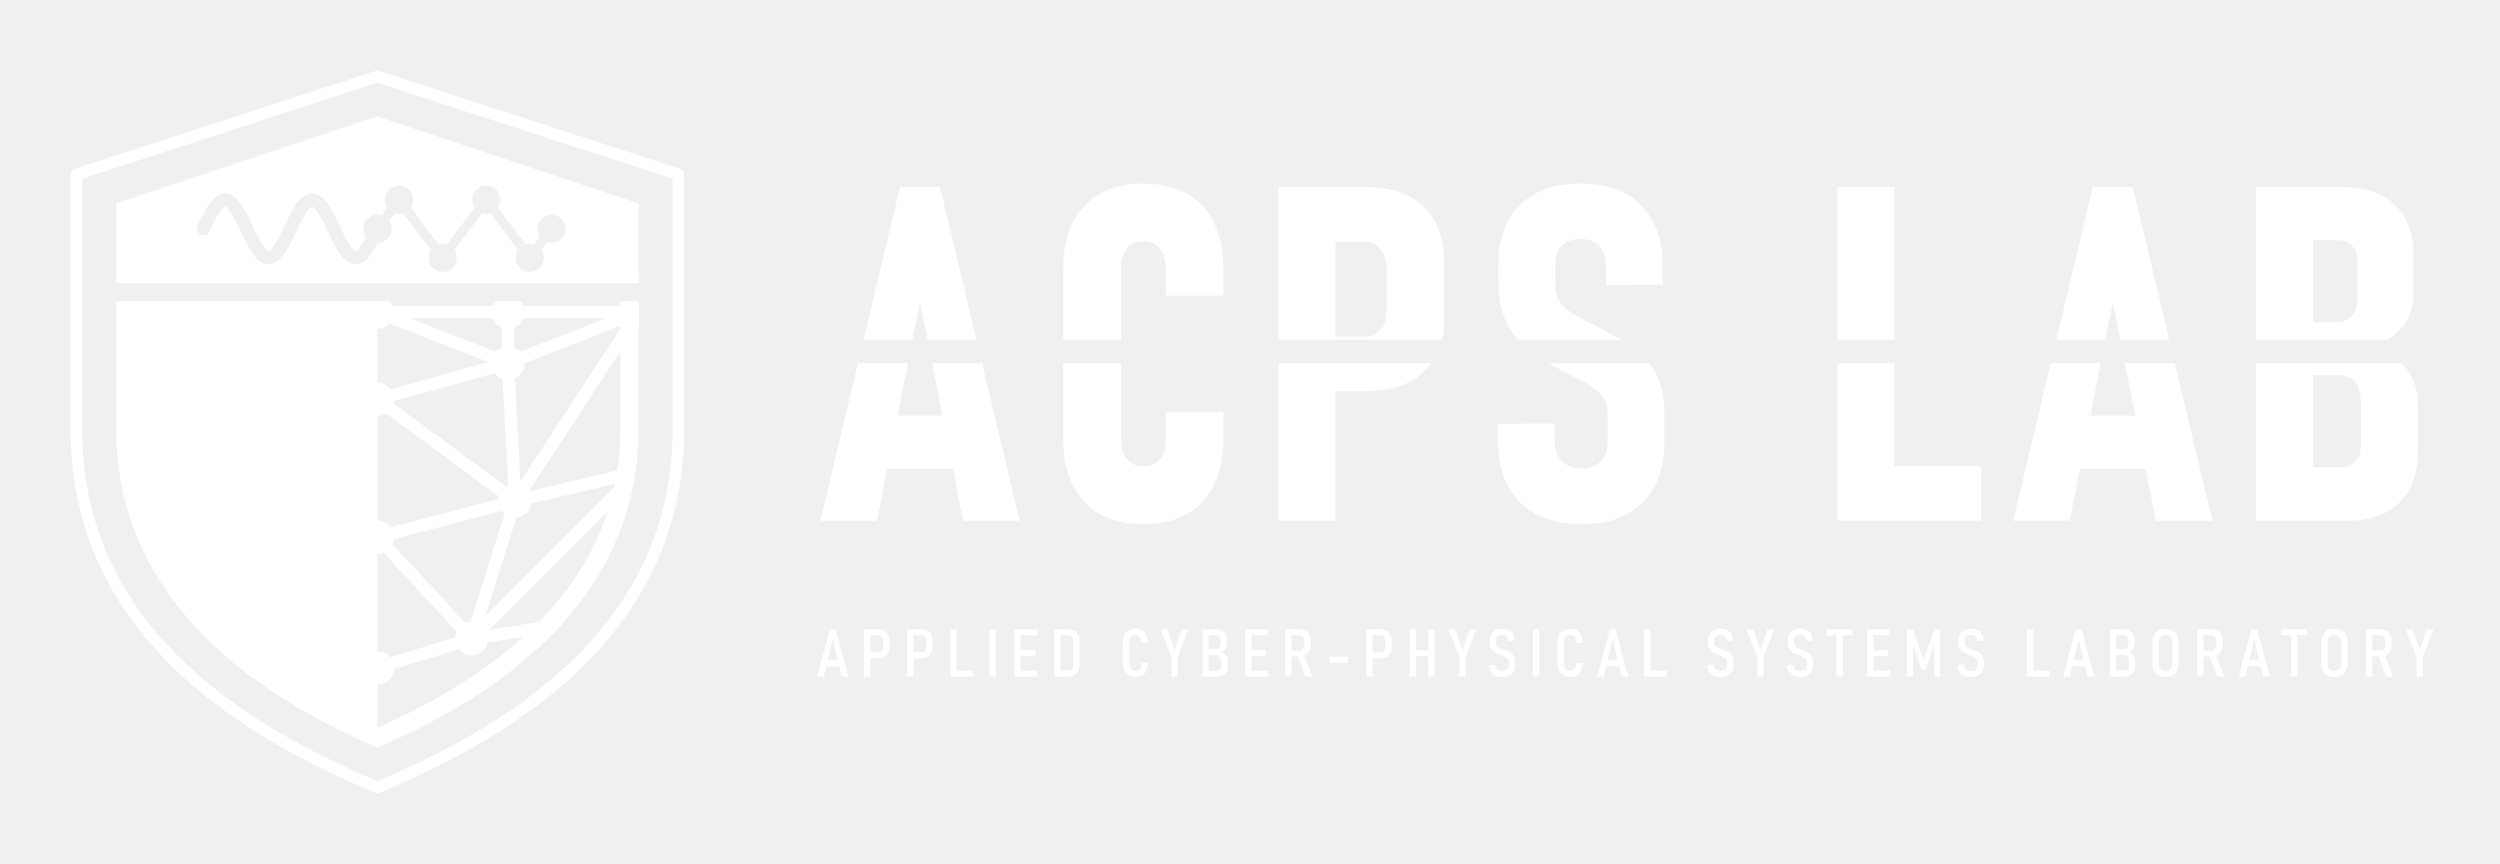
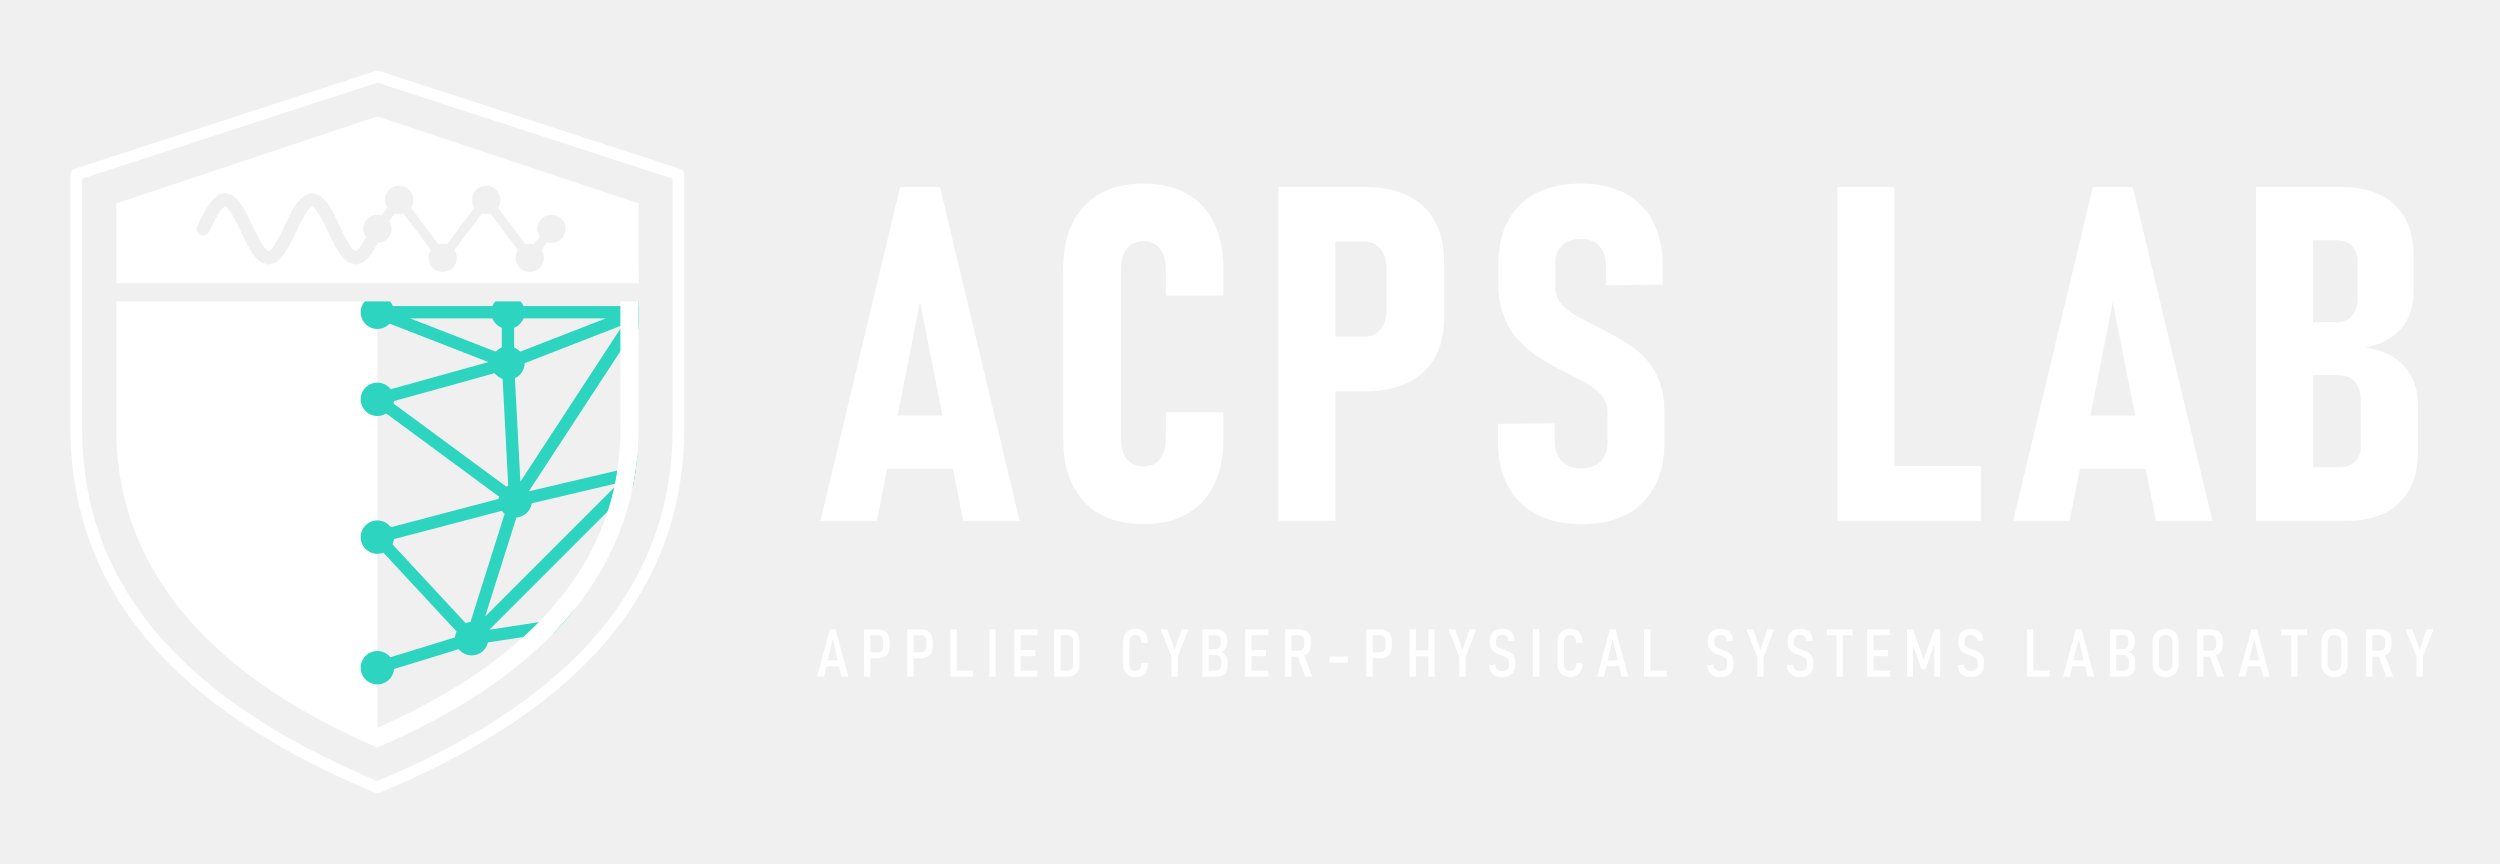
<svg xmlns="http://www.w3.org/2000/svg" viewBox="0 0 579 200" role="img" aria-labelledby="hd-t">
-   <defs>
-     <mask id="hd-st" maskUnits="userSpaceOnUse" x="-20" y="-120" width="384" height="160">
-       <rect x="-20" y="-120" width="384" height="160" fill="#fff" />
-       <rect x="-20" y="-38.5" width="384" height="5" fill="#000" />
-     </mask>
-   </defs>
  <g transform="translate(3.4 15.2) scale(0.84)">
    <defs>
      <clipPath id="hd-clip">
        <path d="M100 14 L172 38 V100 C172 142 142 170 100 188 C58 170 28 142 28 100 V38 Z" />
      </clipPath>
      <mask id="hd-ko" maskUnits="userSpaceOnUse" x="0" y="0" width="200" height="200">
        <rect width="200" height="200" fill="#fff" />
        <path d="M52.0 45.00 L53.0 42.93 L54.0 41.00 L55.0 39.34 L56.0 38.07 L57.0 37.27 L58.0 37.00 L59.0 37.27 L60.0 38.07 L61.0 39.34 L62.0 41.00 L63.0 42.93 L64.0 45.00 L65.0 47.07 L66.0 49.00 L67.0 50.66 L68.0 51.93 L69.0 52.73 L70.0 53.00 L71.0 52.73 L72.0 51.93 L73.0 50.66 L74.0 49.00 L75.0 47.07 L76.0 45.00 L77.0 42.93 L78.0 41.00 L79.0 39.34 L80.0 38.07 L81.0 37.27 L82.0 37.00 L83.0 37.27 L84.0 38.07 L85.0 39.34 L86.0 41.00 L87.0 42.93 L88.0 45.00 L89.0 47.07 L90.0 49.00 L91.0 50.66 L92.0 51.93 L93.0 52.73 L94.0 53.00 L95.0 52.73 L96.0 51.93 L97.0 50.66 L98.0 49.00 L99.0 47.07 L100.0 45.00" fill="none" stroke="#000" stroke-width="3.6" stroke-linecap="round" />
        <path d="M100 45.00 L106 37.00 L118 53.00 L130 37.00 L142 53.00 L148 45.00" fill="none" stroke="#000" stroke-width="2.6" stroke-linejoin="miter" stroke-linecap="round" />
        <circle cx="100" cy="45.00" r="3.9" fill="#000" />
        <circle cx="106" cy="37.00" r="3.9" fill="#000" />
        <circle cx="118" cy="53.00" r="3.9" fill="#000" />
        <circle cx="130" cy="37.00" r="3.9" fill="#000" />
        <circle cx="142" cy="53.00" r="3.9" fill="#000" />
        <circle cx="148" cy="45.00" r="3.9" fill="#000" />
        <rect x="0" y="60" width="200" height="5" fill="#000" />
      </mask>
    </defs>
    <path d="M100 3 L183 30 V100 C183 149 148 179 100 199 C52 179 17 149 17 100 V30 Z" fill="none" stroke="#ffffff" stroke-width="3.2" stroke-linejoin="round" />
    <g mask="url(#hd-ko)">
      <g clip-path="url(#hd-clip)">
        <rect x="0" y="0" width="200" height="62" fill="#ffffff" />
        <rect x="0" y="62" width="100" height="140" fill="#ffffff" />
      </g>
      <g clip-path="url(#hd-clip)">
-         <path d="M172 56 V100 C172 142 142 170 100 188" fill="none" stroke="#ffffff" stroke-width="10" stroke-linejoin="round" />
-       </g>
-       <g clip-path="url(#hd-clip)">
-         <path d="M136 82 L172 68 M136 82 L100 92 M136 82 L138 120 M100 92 L138 120 M172 68 L138 120 M138 120 L172 112 M138 120 L100 130 M138 120 L126 158 M100 130 L126 158 M172 112 L126 158 M126 158 L100 166 M126 158 L152 154 M100 68 L136 82 M136 68 L136 82 M100 68 L172 68" fill="none" stroke="#ffffff" stroke-width="3.4" stroke-linecap="round" />
-         <g fill="#ffffff">
+         <path d="M136 82 L172 68 M136 82 L100 92 M136 82 L138 120 M100 92 L138 120 M172 68 L138 120 M138 120 L172 112 M138 120 L100 130 M138 120 L126 158 M100 130 L126 158 M172 112 L126 158 M126 158 L100 166 M126 158 L152 154 M100 68 L136 82 M136 68 L136 82 M100 68 L172 68" fill="none" stroke="#2dd4bf" stroke-width="3.4" stroke-linecap="round" />
+         <g fill="#2dd4bf">
          <circle cx="172" cy="68" r="4.6" />
          <circle cx="172" cy="112" r="4.6" />
          <circle cx="152" cy="154" r="4.6" />
          <circle cx="136" cy="82" r="4.6" />
          <circle cx="138" cy="120" r="4.6" />
          <circle cx="126" cy="158" r="4.6" />
          <circle cx="100" cy="92" r="4.6" />
          <circle cx="100" cy="130" r="4.6" />
          <circle cx="100" cy="166" r="4.6" />
          <circle cx="100" cy="68" r="4.6" />
          <circle cx="136" cy="68" r="4.6" />
        </g>
      </g>
+       <g clip-path="url(#hd-clip)">
+         <path d="M172 56 V100 C172 142 142 170 100 188" fill="none" stroke="#ffffff" stroke-width="10" stroke-linejoin="round" />
+       </g>
    </g>
  </g>
-   <path transform="translate(189.0 120.6) scale(1.0885)" d="M0.928 0.0 17.871 -70.996H26.367L43.311 0.0H31.299L22.119 -46.533L12.939 0.0ZM12.451 -11.035V-22.363H31.787V-11.035Z M69.625 0.732Q64.254 0.732 60.445 -1.392Q56.637 -3.516 54.61 -7.568Q52.584 -11.621 52.584 -17.334V-53.662Q52.584 -59.424 54.61 -63.452Q56.637 -67.48 60.445 -69.604Q64.254 -71.729 69.625 -71.729Q75.045 -71.729 78.854 -69.604Q82.662 -67.48 84.664 -63.428Q86.666 -59.375 86.666 -53.613V-47.9H74.41V-53.613Q74.41 -55.42 73.873 -56.714Q73.336 -58.008 72.262 -58.74Q71.188 -59.473 69.625 -59.473Q67.428 -59.473 66.158 -57.935Q64.889 -56.396 64.889 -53.662V-17.334Q64.889 -14.6 66.158 -13.086Q67.428 -11.572 69.625 -11.572Q71.969 -11.572 73.189 -13.11Q74.41 -14.648 74.41 -17.383V-23.096H86.666V-17.383Q86.666 -11.621 84.664 -7.568Q82.662 -3.516 78.854 -1.392Q75.045 0.732 69.625 0.732Z M104.045 -27.539V-39.16H116.594Q118.84 -39.16 120.109 -40.707Q121.379 -42.254 121.379 -44.971V-53.32Q121.379 -56.201 120.137 -57.788Q118.894 -59.375 116.594 -59.375H104.045V-70.996H116.936Q122.25 -70.996 125.965 -69.141Q129.68 -67.285 131.657 -63.721Q133.635 -60.156 133.635 -55.078V-43.115Q133.635 -38.184 131.648 -34.692Q129.662 -31.201 125.936 -29.37Q122.209 -27.539 116.936 -27.539ZM98.381 0.0V-70.996H110.49V0.0Z M162.928 0.732Q157.312 0.732 153.333 -1.343Q149.354 -3.418 147.229 -7.324Q145.105 -11.23 145.105 -16.797V-20.605L157.166 -20.703V-16.895Q157.166 -14.209 158.68 -12.671Q160.193 -11.133 162.879 -11.133Q165.516 -11.133 166.956 -12.646Q168.396 -14.16 168.396 -16.797V-22.998Q168.396 -25.195 167.103 -26.685Q165.809 -28.174 163.66 -29.37Q161.512 -30.566 159.021 -31.787Q156.629 -33.008 154.163 -34.521Q151.697 -36.035 149.671 -38.159Q147.645 -40.283 146.399 -43.359Q145.154 -46.436 145.154 -50.781V-54.443Q145.154 -62.646 149.769 -67.188Q154.383 -71.729 162.781 -71.729Q170.936 -71.729 175.525 -67.139Q180.115 -62.549 180.115 -54.248V-50.244L168.055 -50.098V-54.15Q168.055 -56.885 166.663 -58.423Q165.271 -59.961 162.781 -59.961Q160.145 -59.961 158.704 -58.569Q157.264 -57.178 157.264 -54.736V-50.0Q157.264 -47.51 158.753 -45.923Q160.242 -44.336 162.61 -43.14Q164.979 -41.943 167.615 -40.527Q169.91 -39.355 172.181 -37.988Q174.451 -36.621 176.331 -34.668Q178.211 -32.715 179.358 -29.834Q180.506 -26.953 180.506 -22.705V-16.797Q180.506 -8.496 175.892 -3.882Q171.277 0.732 162.928 0.732Z  M217.314 0.0V-70.996H229.424V0.0ZM222.295 0.0V-11.621H247.881V0.0Z M254.713 0.0 271.656 -70.996H280.152L297.096 0.0H285.084L275.904 -46.533L266.725 0.0ZM266.236 -11.035V-22.363H285.572V-11.035Z M313.303 0.0V-11.377H323.947Q326.193 -11.377 327.438 -12.573Q328.684 -13.77 328.684 -15.918V-25.439Q328.684 -28.076 327.414 -29.541Q326.145 -31.006 323.752 -31.006H313.303V-42.236H323.459Q325.607 -42.236 326.804 -43.604Q328.0 -44.971 328.0 -47.51V-55.127Q328.0 -57.275 326.804 -58.472Q325.607 -59.668 323.508 -59.668H313.303V-70.996H324.729Q331.955 -70.996 335.935 -67.163Q339.914 -63.33 339.914 -56.348V-48.73Q339.914 -43.896 337.204 -40.796Q334.494 -37.695 329.562 -36.865Q334.934 -36.133 337.888 -32.91Q340.842 -29.688 340.842 -24.463V-14.795Q340.842 -7.764 336.911 -3.882Q332.98 0.0 325.803 0.0ZM306.369 0.0V-70.996H318.527V0.0Z" fill="#ffffff" mask="url(#hd-st)" />
+   <path transform="translate(189.0 120.6) scale(1.0885)" d="M0.928 0.0 17.871 -70.996H26.367L43.311 0.0H31.299L22.119 -46.533L12.939 0.0ZM12.451 -11.035V-22.363H31.787V-11.035Z M69.625 0.732Q64.254 0.732 60.445 -1.392Q56.637 -3.516 54.61 -7.568Q52.584 -11.621 52.584 -17.334V-53.662Q52.584 -59.424 54.61 -63.452Q56.637 -67.48 60.445 -69.604Q64.254 -71.729 69.625 -71.729Q75.045 -71.729 78.854 -69.604Q82.662 -67.48 84.664 -63.428Q86.666 -59.375 86.666 -53.613V-47.9H74.41V-53.613Q74.41 -55.42 73.873 -56.714Q73.336 -58.008 72.262 -58.74Q71.188 -59.473 69.625 -59.473Q67.428 -59.473 66.158 -57.935Q64.889 -56.396 64.889 -53.662V-17.334Q64.889 -14.6 66.158 -13.086Q67.428 -11.572 69.625 -11.572Q71.969 -11.572 73.189 -13.11Q74.41 -14.648 74.41 -17.383V-23.096H86.666V-17.383Q86.666 -11.621 84.664 -7.568Q82.662 -3.516 78.854 -1.392Q75.045 0.732 69.625 0.732Z M104.045 -27.539V-39.16H116.594Q118.84 -39.16 120.109 -40.707Q121.379 -42.254 121.379 -44.971V-53.32Q121.379 -56.201 120.137 -57.788Q118.894 -59.375 116.594 -59.375H104.045V-70.996H116.936Q122.25 -70.996 125.965 -69.141Q129.68 -67.285 131.657 -63.721Q133.635 -60.156 133.635 -55.078V-43.115Q133.635 -38.184 131.648 -34.692Q129.662 -31.201 125.936 -29.37Q122.209 -27.539 116.936 -27.539ZM98.381 0.0V-70.996H110.49V0.0Z M162.928 0.732Q157.312 0.732 153.333 -1.343Q149.354 -3.418 147.229 -7.324Q145.105 -11.23 145.105 -16.797V-20.605L157.166 -20.703V-16.895Q157.166 -14.209 158.68 -12.671Q160.193 -11.133 162.879 -11.133Q165.516 -11.133 166.956 -12.646Q168.396 -14.16 168.396 -16.797V-22.998Q168.396 -25.195 167.103 -26.685Q165.809 -28.174 163.66 -29.37Q161.512 -30.566 159.021 -31.787Q156.629 -33.008 154.163 -34.521Q151.697 -36.035 149.671 -38.159Q147.645 -40.283 146.399 -43.359Q145.154 -46.436 145.154 -50.781V-54.443Q145.154 -62.646 149.769 -67.188Q154.383 -71.729 162.781 -71.729Q170.936 -71.729 175.525 -67.139Q180.115 -62.549 180.115 -54.248V-50.244L168.055 -50.098V-54.15Q168.055 -56.885 166.663 -58.423Q165.271 -59.961 162.781 -59.961Q160.145 -59.961 158.704 -58.569Q157.264 -57.178 157.264 -54.736V-50.0Q157.264 -47.51 158.753 -45.923Q160.242 -44.336 162.61 -43.14Q164.979 -41.943 167.615 -40.527Q169.91 -39.355 172.181 -37.988Q174.451 -36.621 176.331 -34.668Q178.211 -32.715 179.358 -29.834Q180.506 -26.953 180.506 -22.705V-16.797Q180.506 -8.496 175.892 -3.882Q171.277 0.732 162.928 0.732Z  M217.314 0.0V-70.996H229.424V0.0ZM222.295 0.0V-11.621H247.881V0.0Z M254.713 0.0 271.656 -70.996H280.152L297.096 0.0H285.084L275.904 -46.533L266.725 0.0ZM266.236 -11.035V-22.363H285.572V-11.035Z M313.303 0.0V-11.377H323.947Q326.193 -11.377 327.438 -12.573Q328.684 -13.77 328.684 -15.918V-25.439Q328.684 -28.076 327.414 -29.541Q326.145 -31.006 323.752 -31.006H313.303V-42.236H323.459Q325.607 -42.236 326.804 -43.604Q328.0 -44.971 328.0 -47.51V-55.127Q328.0 -57.275 326.804 -58.472Q325.607 -59.668 323.508 -59.668H313.303V-70.996H324.729Q331.955 -70.996 335.935 -67.163Q339.914 -63.33 339.914 -56.348V-48.73Q339.914 -43.896 337.204 -40.796Q334.494 -37.695 329.562 -36.865Q334.934 -36.133 337.888 -32.91Q340.842 -29.688 340.842 -24.463V-14.795Q340.842 -7.764 336.911 -3.882Q332.98 0.0 325.803 0.0ZM306.369 0.0V-70.996H318.527V0.0Z" fill="#ffffff" />
  <path transform="translate(189.0 156.7) scale(1.0285)" d="M0.24 0.0 3.111 -10.649H4.386L7.257 0.0H5.73L3.749 -8.502L1.767 0.0ZM1.881 -2.326V-3.668H5.722V-2.326Z M11.566 -4.131V-5.478H13.969Q14.486 -5.478 14.786 -5.83Q15.087 -6.183 15.087 -6.787V-7.963Q15.087 -8.587 14.786 -8.945Q14.486 -9.302 13.969 -9.302H11.566V-10.649H13.934Q14.748 -10.649 15.331 -10.33Q15.914 -10.01 16.227 -9.412Q16.539 -8.815 16.539 -7.979V-6.761Q16.539 -5.943 16.224 -5.353Q15.909 -4.763 15.326 -4.447Q14.743 -4.131 13.934 -4.131ZM10.797 0.0V-10.649H12.217V0.0Z M21.297 -4.131V-5.478H23.701Q24.217 -5.478 24.518 -5.83Q24.819 -6.183 24.819 -6.787V-7.963Q24.819 -8.587 24.518 -8.945Q24.217 -9.302 23.701 -9.302H21.297V-10.649H23.665Q24.479 -10.649 25.063 -10.33Q25.646 -10.01 25.958 -9.412Q26.27 -8.815 26.27 -7.979V-6.761Q26.27 -5.943 25.955 -5.353Q25.641 -4.763 25.057 -4.447Q24.474 -4.131 23.665 -4.131ZM20.528 0.0V-10.649H21.948V0.0Z M30.26 0.0V-10.649H31.68V0.0ZM31.007 0.0V-1.347H35.36V0.0Z M40.456 -10.649V0.0H39.036V-10.649Z M44.64 0.0V-10.649H46.06V0.0ZM45.365 0.0V-1.347H49.846V0.0ZM45.365 -4.615V-5.962H49.357V-4.615ZM45.365 -9.302V-10.649H49.846V-9.302Z M54.553 0.0V-1.347H56.625Q57.229 -1.347 57.558 -1.683Q57.887 -2.018 57.887 -2.629V-8.021Q57.887 -8.631 57.558 -8.967Q57.229 -9.302 56.625 -9.302H54.553V-10.649H56.581Q57.892 -10.649 58.605 -9.953Q59.318 -9.256 59.318 -7.978V-2.672Q59.318 -1.824 58.995 -1.225Q58.672 -0.627 58.058 -0.313Q57.444 0.0 56.573 0.0ZM53.631 0.0V-10.649H55.052V0.0Z  M71.915 0.11Q71.039 0.11 70.405 -0.259Q69.772 -0.628 69.432 -1.318Q69.093 -2.007 69.093 -2.963V-7.679Q69.093 -8.643 69.432 -9.332Q69.772 -10.021 70.405 -10.39Q71.039 -10.759 71.915 -10.759Q72.825 -10.759 73.442 -10.403Q74.059 -10.047 74.381 -9.34Q74.703 -8.633 74.721 -7.582H73.283Q73.269 -8.174 73.108 -8.572Q72.947 -8.969 72.649 -9.172Q72.351 -9.374 71.915 -9.374Q71.277 -9.374 70.904 -8.923Q70.531 -8.471 70.531 -7.679V-2.963Q70.531 -2.171 70.904 -1.723Q71.277 -1.275 71.915 -1.275Q72.565 -1.275 72.913 -1.724Q73.262 -2.174 73.283 -3.067H74.721Q74.703 -2.016 74.381 -1.309Q74.058 -0.602 73.442 -0.246Q72.825 0.11 71.915 0.11Z M83.846 -10.649 81.461 -4.418V0.0H80.04V-4.418L77.602 -10.649H79.086L80.75 -6.003L82.362 -10.649Z M87.855 0.0V-1.337H89.924Q90.599 -1.337 90.922 -1.635Q91.245 -1.934 91.245 -2.447V-3.455Q91.245 -4.114 90.919 -4.486Q90.592 -4.859 89.974 -4.859H87.855V-6.185H89.974Q90.522 -6.185 90.814 -6.511Q91.106 -6.837 91.106 -7.444V-8.224Q91.106 -8.754 90.8 -9.033Q90.495 -9.313 89.927 -9.313H87.855V-10.649H89.987Q91.229 -10.649 91.88 -10.029Q92.53 -9.409 92.53 -8.307V-7.495Q92.53 -6.728 92.143 -6.192Q91.756 -5.655 91.011 -5.509Q91.799 -5.384 92.234 -4.817Q92.669 -4.25 92.669 -3.402V-2.384Q92.669 -1.27 92.009 -0.635Q91.349 0.0 90.164 0.0ZM86.977 0.0V-10.649H88.395V0.0Z M96.62 0.0V-10.649H98.041V0.0ZM97.345 0.0V-1.347H101.826V0.0ZM97.345 -4.615V-5.962H101.337V-4.615ZM97.345 -9.302V-10.649H101.826V-9.302Z M106.264 -4.504V-5.851H108.694Q109.283 -5.851 109.618 -6.203Q109.953 -6.554 109.953 -7.164V-7.944Q109.953 -8.581 109.618 -8.945Q109.283 -9.31 108.694 -9.31H106.264V-10.657H108.588Q109.466 -10.657 110.096 -10.346Q110.726 -10.035 111.063 -9.452Q111.4 -8.869 111.4 -8.055V-7.159Q111.4 -6.331 111.062 -5.736Q110.724 -5.142 110.095 -4.823Q109.466 -4.504 108.588 -4.504ZM105.612 0.0V-10.657H107.032V0.0ZM110.148 0.0 108.394 -4.834 109.755 -5.171 111.741 0.0Z M115.641 -4.489H119.719V-3.142H115.641Z M124.672 -4.131V-5.478H127.076Q127.592 -5.478 127.893 -5.83Q128.194 -6.183 128.194 -6.787V-7.963Q128.194 -8.587 127.893 -8.945Q127.592 -9.302 127.076 -9.302H124.672V-10.649H127.041Q127.855 -10.649 128.438 -10.33Q129.021 -10.01 129.333 -9.412Q129.645 -8.815 129.645 -7.979V-6.761Q129.645 -5.943 129.331 -5.353Q129.016 -4.763 128.433 -4.447Q127.849 -4.131 127.041 -4.131ZM123.903 0.0V-10.649H125.324V0.0Z M137.86 0.0V-10.649H139.28V0.0ZM133.635 0.0V-10.649H135.06V0.0ZM134.565 -4.571V-5.918H138.572V-4.571Z M148.656 -10.649 146.271 -4.418V0.0H144.851V-4.418L142.413 -10.649H143.896L145.561 -6.003L147.173 -10.649Z M154.5 0.11Q153.577 0.11 152.935 -0.187Q152.292 -0.483 151.945 -1.076Q151.597 -1.669 151.55 -2.547L152.938 -2.706Q152.989 -1.985 153.383 -1.621Q153.778 -1.257 154.5 -1.257Q155.231 -1.257 155.624 -1.599Q156.016 -1.942 156.016 -2.581V-3.255Q156.016 -3.735 155.773 -4.018Q155.53 -4.3 155.135 -4.482Q154.74 -4.664 154.276 -4.821Q153.828 -4.973 153.37 -5.166Q152.912 -5.36 152.535 -5.66Q152.157 -5.959 151.928 -6.442Q151.699 -6.924 151.699 -7.666V-8.108Q151.699 -9.382 152.455 -10.071Q153.211 -10.759 154.608 -10.759Q155.882 -10.759 156.568 -10.103Q157.253 -9.446 157.328 -8.143L155.96 -7.98Q155.912 -8.688 155.57 -9.041Q155.228 -9.393 154.608 -9.393Q153.894 -9.393 153.504 -9.06Q153.114 -8.728 153.114 -8.112V-7.63Q153.114 -7.124 153.379 -6.832Q153.644 -6.54 154.073 -6.362Q154.503 -6.185 154.99 -6.013Q155.424 -5.866 155.855 -5.684Q156.285 -5.502 156.644 -5.213Q157.002 -4.923 157.219 -4.458Q157.437 -3.994 157.437 -3.265V-2.557Q157.437 -1.279 156.671 -0.585Q155.904 0.11 154.5 0.11Z M162.84 -10.649V0.0H161.42V-10.649Z M169.785 0.11Q168.909 0.11 168.275 -0.259Q167.641 -0.628 167.302 -1.318Q166.962 -2.007 166.962 -2.963V-7.679Q166.962 -8.643 167.302 -9.332Q167.641 -10.021 168.275 -10.39Q168.909 -10.759 169.785 -10.759Q170.695 -10.759 171.312 -10.403Q171.929 -10.047 172.251 -9.34Q172.573 -8.633 172.591 -7.582H171.153Q171.139 -8.174 170.977 -8.572Q170.816 -8.969 170.519 -9.172Q170.221 -9.374 169.785 -9.374Q169.146 -9.374 168.774 -8.923Q168.401 -8.471 168.401 -7.679V-2.963Q168.401 -2.171 168.774 -1.723Q169.146 -1.275 169.785 -1.275Q170.435 -1.275 170.783 -1.724Q171.131 -2.174 171.153 -3.067H172.591Q172.573 -2.016 172.25 -1.309Q171.928 -0.602 171.311 -0.246Q170.695 0.11 169.785 0.11Z M175.879 0.0 178.751 -10.649H180.025L182.896 0.0H181.369L179.388 -8.502L177.406 0.0ZM177.52 -2.326V-3.668H181.362V-2.326Z M186.436 0.0V-10.649H187.856V0.0ZM187.183 0.0V-1.347H191.536V0.0Z  M203.638 0.11Q202.716 0.11 202.073 -0.187Q201.43 -0.483 201.083 -1.076Q200.736 -1.669 200.688 -2.547L202.076 -2.706Q202.128 -1.985 202.522 -1.621Q202.916 -1.257 203.638 -1.257Q204.37 -1.257 204.762 -1.599Q205.155 -1.942 205.155 -2.581V-3.255Q205.155 -3.735 204.911 -4.018Q204.668 -4.3 204.274 -4.482Q203.879 -4.664 203.415 -4.821Q202.967 -4.973 202.509 -5.166Q202.051 -5.36 201.673 -5.66Q201.296 -5.959 201.067 -6.442Q200.838 -6.924 200.838 -7.666V-8.108Q200.838 -9.382 201.594 -10.071Q202.35 -10.759 203.747 -10.759Q205.021 -10.759 205.706 -10.103Q206.392 -9.446 206.467 -8.143L205.099 -7.98Q205.051 -8.688 204.709 -9.041Q204.367 -9.393 203.747 -9.393Q203.033 -9.393 202.643 -9.06Q202.253 -8.728 202.253 -8.112V-7.63Q202.253 -7.124 202.518 -6.832Q202.783 -6.54 203.212 -6.362Q203.641 -6.185 204.129 -6.013Q204.563 -5.866 204.993 -5.684Q205.424 -5.502 205.782 -5.213Q206.14 -4.923 206.358 -4.458Q206.576 -3.994 206.576 -3.265V-2.557Q206.576 -1.279 205.809 -0.585Q205.043 0.11 203.638 0.11Z M215.749 -10.649 213.364 -4.418V0.0H211.944V-4.418L209.506 -10.649H210.989L212.654 -6.003L214.266 -10.649Z M221.593 0.11Q220.67 0.11 220.028 -0.187Q219.385 -0.483 219.038 -1.076Q218.69 -1.669 218.643 -2.547L220.031 -2.706Q220.082 -1.985 220.476 -1.621Q220.871 -1.257 221.593 -1.257Q222.324 -1.257 222.717 -1.599Q223.109 -1.942 223.109 -2.581V-3.255Q223.109 -3.735 222.866 -4.018Q222.623 -4.3 222.228 -4.482Q221.834 -4.664 221.369 -4.821Q220.921 -4.973 220.463 -5.166Q220.005 -5.36 219.628 -5.66Q219.25 -5.959 219.021 -6.442Q218.792 -6.924 218.792 -7.666V-8.108Q218.792 -9.382 219.548 -10.071Q220.304 -10.759 221.701 -10.759Q222.975 -10.759 223.661 -10.103Q224.346 -9.446 224.421 -8.143L223.053 -7.98Q223.005 -8.688 222.663 -9.041Q222.321 -9.393 221.701 -9.393Q220.987 -9.393 220.597 -9.06Q220.208 -8.728 220.208 -8.112V-7.63Q220.208 -7.124 220.472 -6.832Q220.737 -6.54 221.167 -6.362Q221.596 -6.185 222.084 -6.013Q222.517 -5.866 222.948 -5.684Q223.378 -5.502 223.737 -5.213Q224.095 -4.923 224.313 -4.458Q224.53 -3.994 224.53 -3.265V-2.557Q224.53 -1.279 223.764 -0.585Q222.997 0.11 221.593 0.11Z M229.789 0.0V-9.778H231.21V0.0ZM227.586 -9.302V-10.649H233.413V-9.302Z M236.666 0.0V-10.649H238.086V0.0ZM237.391 0.0V-1.347H241.872V0.0ZM237.391 -4.615V-5.962H241.383V-4.615ZM237.391 -9.302V-10.649H241.872V-9.302Z M249.393 -3.866 251.856 -10.649H253.128V0.0H251.803V-8.039L251.913 -7.571L249.86 -1.669H248.926L246.878 -7.424L247.02 -8.039V0.0H245.658V-10.649H246.967Z M260.036 0.11Q259.113 0.11 258.47 -0.187Q257.828 -0.483 257.48 -1.076Q257.133 -1.669 257.085 -2.547L258.474 -2.706Q258.525 -1.985 258.919 -1.621Q259.313 -1.257 260.036 -1.257Q260.767 -1.257 261.159 -1.599Q261.552 -1.942 261.552 -2.581V-3.255Q261.552 -3.735 261.309 -4.018Q261.065 -4.3 260.671 -4.482Q260.276 -4.664 259.812 -4.821Q259.364 -4.973 258.906 -5.166Q258.448 -5.36 258.07 -5.66Q257.693 -5.959 257.464 -6.442Q257.235 -6.924 257.235 -7.666V-8.108Q257.235 -9.382 257.991 -10.071Q258.747 -10.759 260.144 -10.759Q261.418 -10.759 262.103 -10.103Q262.789 -9.446 262.864 -8.143L261.496 -7.98Q261.448 -8.688 261.106 -9.041Q260.764 -9.393 260.144 -9.393Q259.43 -9.393 259.04 -9.06Q258.65 -8.728 258.65 -8.112V-7.63Q258.65 -7.124 258.915 -6.832Q259.18 -6.54 259.609 -6.362Q260.038 -6.185 260.526 -6.013Q260.96 -5.866 261.391 -5.684Q261.821 -5.502 262.179 -5.213Q262.538 -4.923 262.755 -4.458Q262.973 -3.994 262.973 -3.265V-2.557Q262.973 -1.279 262.206 -0.585Q261.44 0.11 260.036 0.11Z  M272.67 0.0V-10.649H274.09V0.0ZM273.417 0.0V-1.347H277.77V0.0Z M280.8 0.0 283.671 -10.649H284.946L287.817 0.0H286.29L284.308 -8.502L282.327 0.0ZM282.44 -2.326V-3.668H286.282V-2.326Z M292.235 0.0V-1.337H294.304Q294.979 -1.337 295.302 -1.635Q295.625 -1.934 295.625 -2.447V-3.455Q295.625 -4.114 295.298 -4.486Q294.972 -4.859 294.353 -4.859H292.235V-6.185H294.353Q294.902 -6.185 295.193 -6.511Q295.485 -6.837 295.485 -7.444V-8.224Q295.485 -8.754 295.18 -9.033Q294.875 -9.313 294.307 -9.313H292.235V-10.649H294.367Q295.609 -10.649 296.259 -10.029Q296.91 -9.409 296.91 -8.307V-7.495Q296.91 -6.728 296.523 -6.192Q296.136 -5.655 295.391 -5.509Q296.179 -5.384 296.614 -4.817Q297.049 -4.25 297.049 -3.402V-2.384Q297.049 -1.27 296.389 -0.635Q295.728 0.0 294.544 0.0ZM291.356 0.0V-10.649H292.775V0.0Z M303.89 0.11Q302.973 0.11 302.31 -0.253Q301.647 -0.616 301.293 -1.294Q300.938 -1.972 300.938 -2.914V-7.735Q300.938 -8.684 301.293 -9.361Q301.647 -10.038 302.31 -10.399Q302.973 -10.759 303.89 -10.759Q304.812 -10.759 305.473 -10.399Q306.133 -10.038 306.487 -9.361Q306.842 -8.684 306.842 -7.735V-2.914Q306.842 -1.972 306.487 -1.294Q306.133 -0.616 305.473 -0.253Q304.812 0.11 303.89 0.11ZM303.89 -1.278Q304.598 -1.278 305.005 -1.705Q305.411 -2.132 305.411 -2.868V-7.781Q305.411 -8.524 305.005 -8.948Q304.598 -9.371 303.89 -9.371Q303.179 -9.371 302.774 -8.948Q302.369 -8.524 302.369 -7.781V-2.868Q302.369 -2.132 302.774 -1.705Q303.179 -1.278 303.89 -1.278Z M311.625 -4.504V-5.851H314.056Q314.644 -5.851 314.979 -6.203Q315.314 -6.554 315.314 -7.164V-7.944Q315.314 -8.581 314.979 -8.945Q314.644 -9.31 314.056 -9.31H311.625V-10.657H313.949Q314.827 -10.657 315.457 -10.346Q316.087 -10.035 316.424 -9.452Q316.761 -8.869 316.761 -8.055V-7.159Q316.761 -6.331 316.423 -5.736Q316.085 -5.142 315.456 -4.823Q314.827 -4.504 313.949 -4.504ZM310.973 0.0V-10.657H312.393V0.0ZM315.509 0.0 313.756 -4.834 315.116 -5.171 317.102 0.0Z M320.334 0.0 323.205 -10.649H324.48L327.351 0.0H325.824L323.842 -8.502L321.861 0.0ZM321.974 -2.326V-3.668H325.816V-2.326Z M332.156 0.0V-9.778H333.577V0.0ZM329.953 -9.302V-10.649H335.78V-9.302Z M341.923 0.11Q341.006 0.11 340.343 -0.253Q339.68 -0.616 339.325 -1.294Q338.971 -1.972 338.971 -2.914V-7.735Q338.971 -8.684 339.325 -9.361Q339.68 -10.038 340.343 -10.399Q341.006 -10.759 341.923 -10.759Q342.845 -10.759 343.505 -10.399Q344.166 -10.038 344.52 -9.361Q344.874 -8.684 344.874 -7.735V-2.914Q344.874 -1.972 344.52 -1.294Q344.166 -0.616 343.505 -0.253Q342.845 0.11 341.923 0.11ZM341.923 -1.278Q342.631 -1.278 343.037 -1.705Q343.444 -2.132 343.444 -2.868V-7.781Q343.444 -8.524 343.037 -8.948Q342.631 -9.371 341.923 -9.371Q341.211 -9.371 340.806 -8.948Q340.402 -8.524 340.402 -7.781V-2.868Q340.402 -2.132 340.806 -1.705Q341.211 -1.278 341.923 -1.278Z M349.658 -4.504V-5.851H352.088Q352.677 -5.851 353.012 -6.203Q353.346 -6.554 353.346 -7.164V-7.944Q353.346 -8.581 353.012 -8.945Q352.677 -9.31 352.088 -9.31H349.658V-10.657H351.982Q352.86 -10.657 353.489 -10.346Q354.119 -10.035 354.456 -9.452Q354.793 -8.869 354.793 -8.055V-7.159Q354.793 -6.331 354.455 -5.736Q354.117 -5.142 353.488 -4.823Q352.86 -4.504 351.982 -4.504ZM349.006 0.0V-10.657H350.426V0.0ZM353.542 0.0 351.788 -4.834 353.148 -5.171 355.135 0.0Z M364.203 -10.649 361.818 -4.418V0.0H360.397V-4.418L357.959 -10.649H359.443L361.107 -6.003L362.719 -10.649Z" fill="#ffffff" />
</svg>
